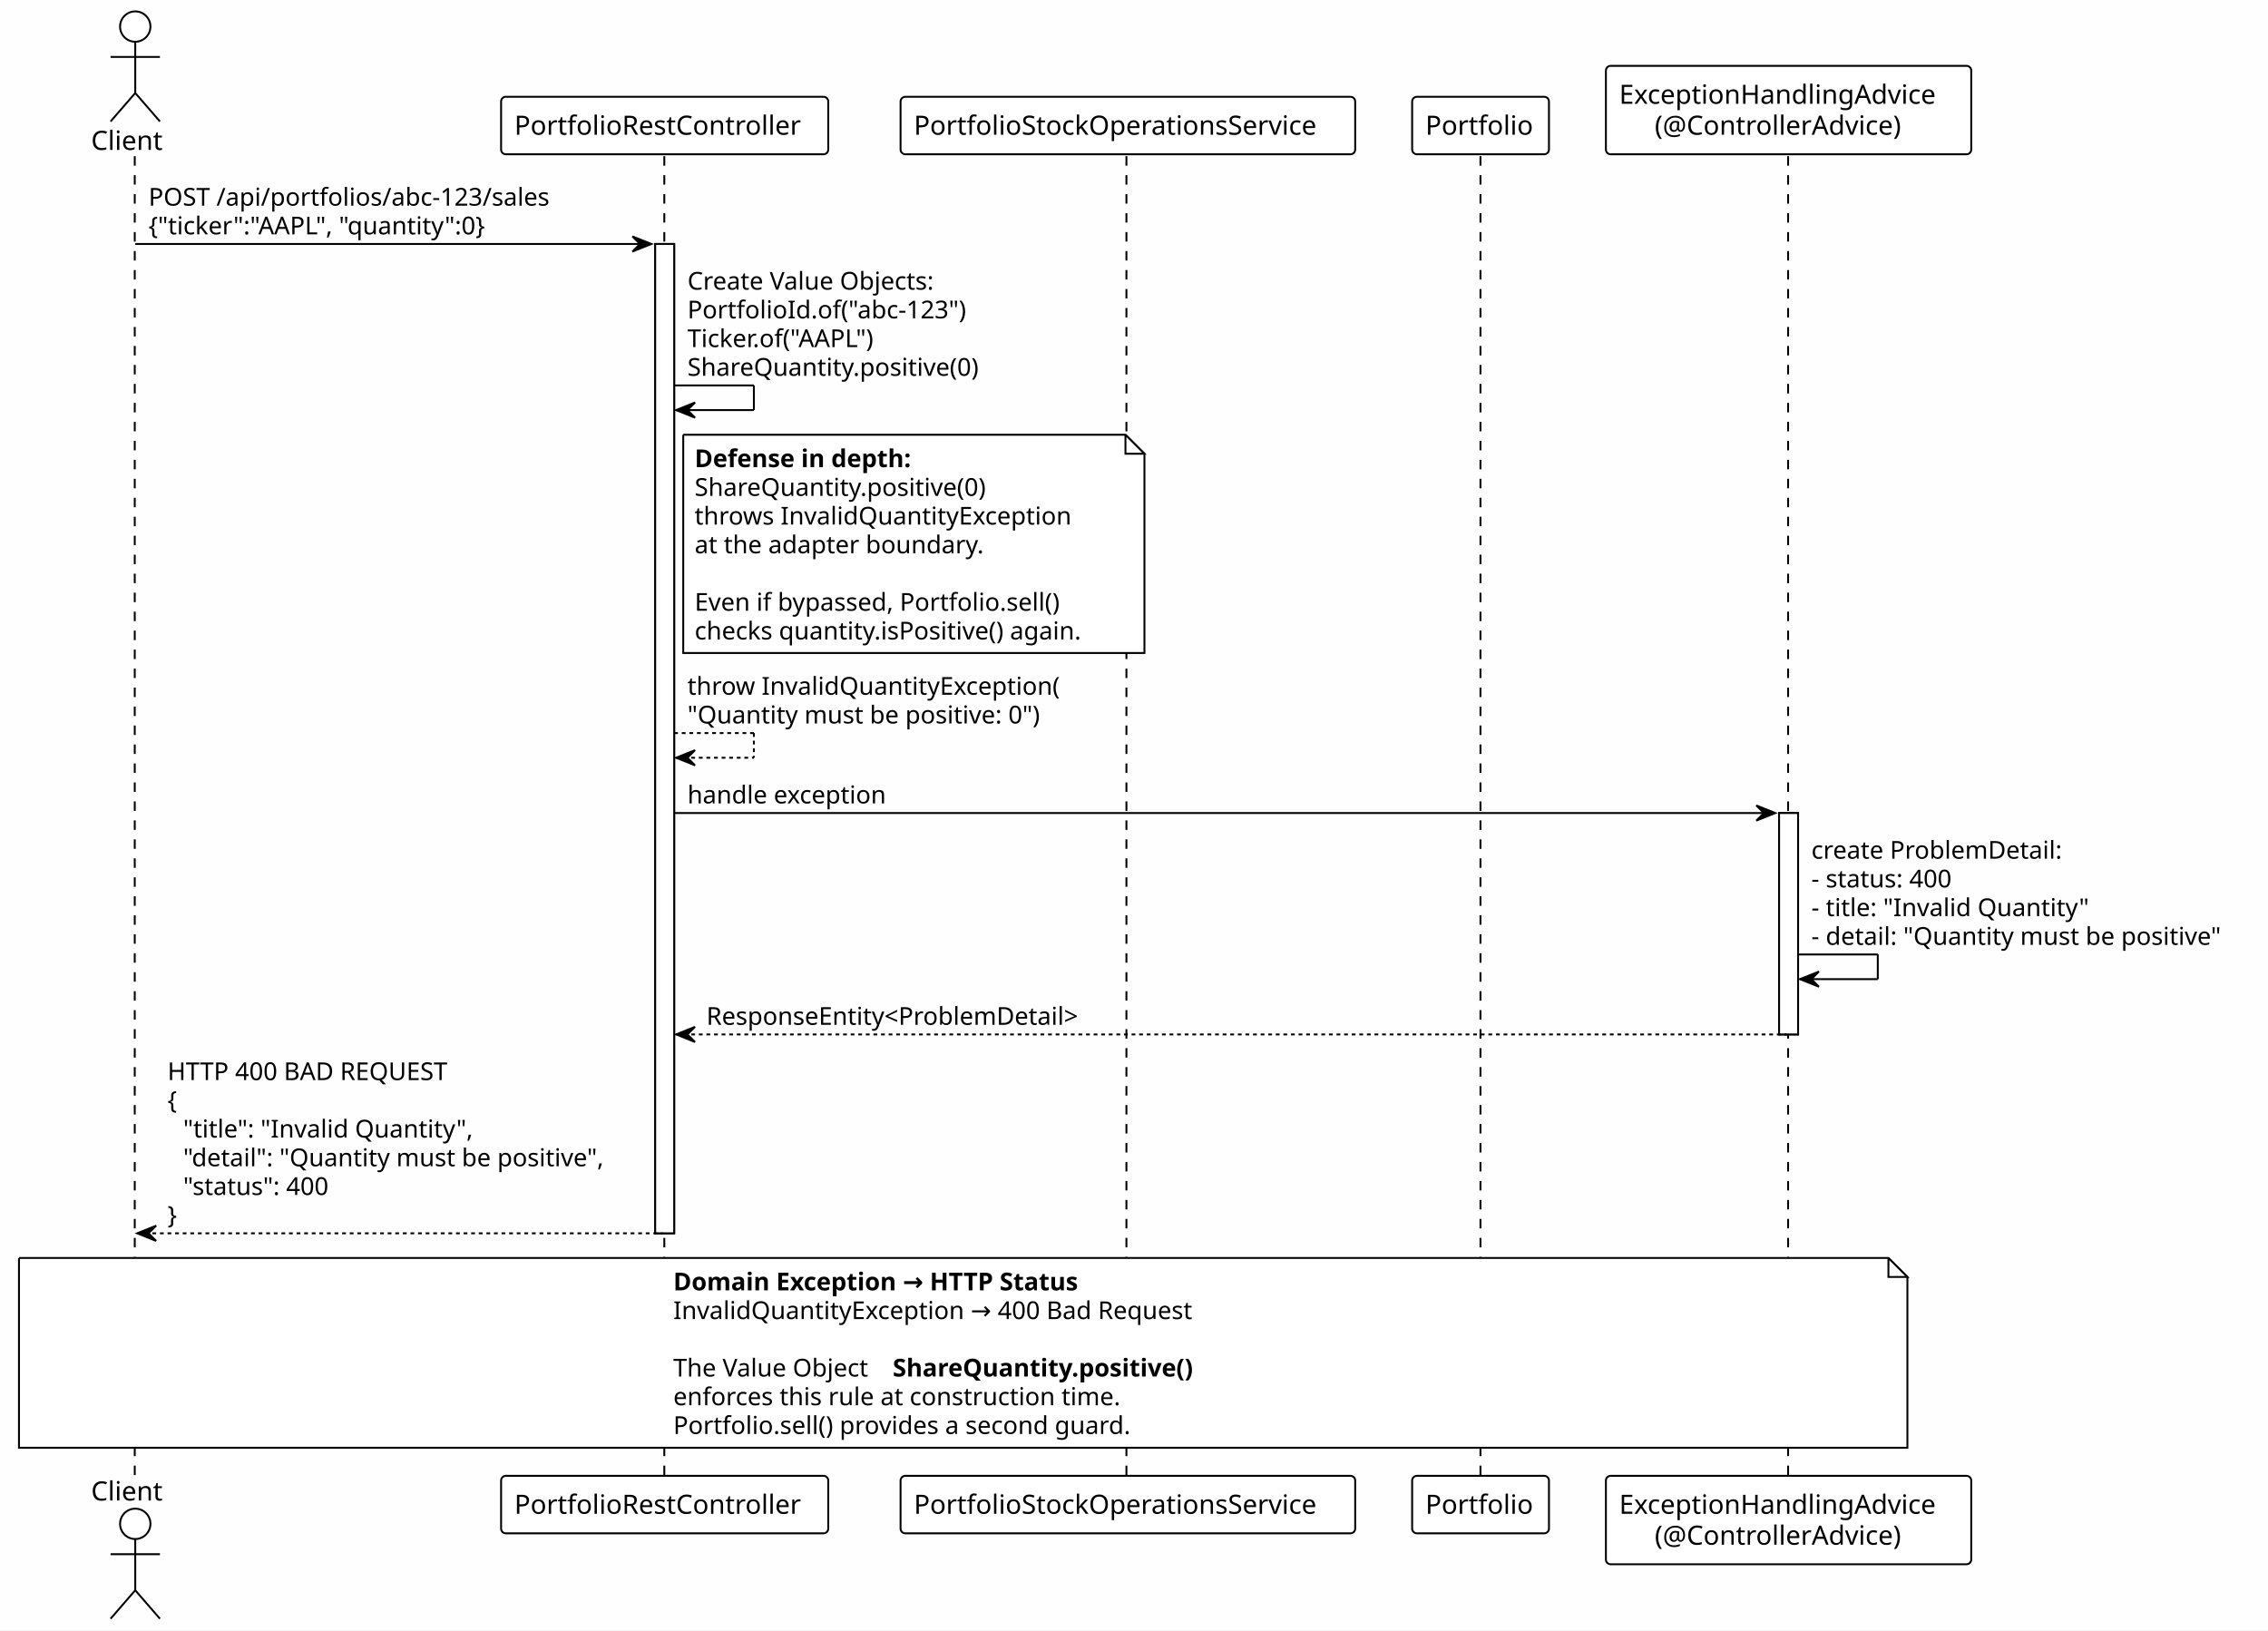
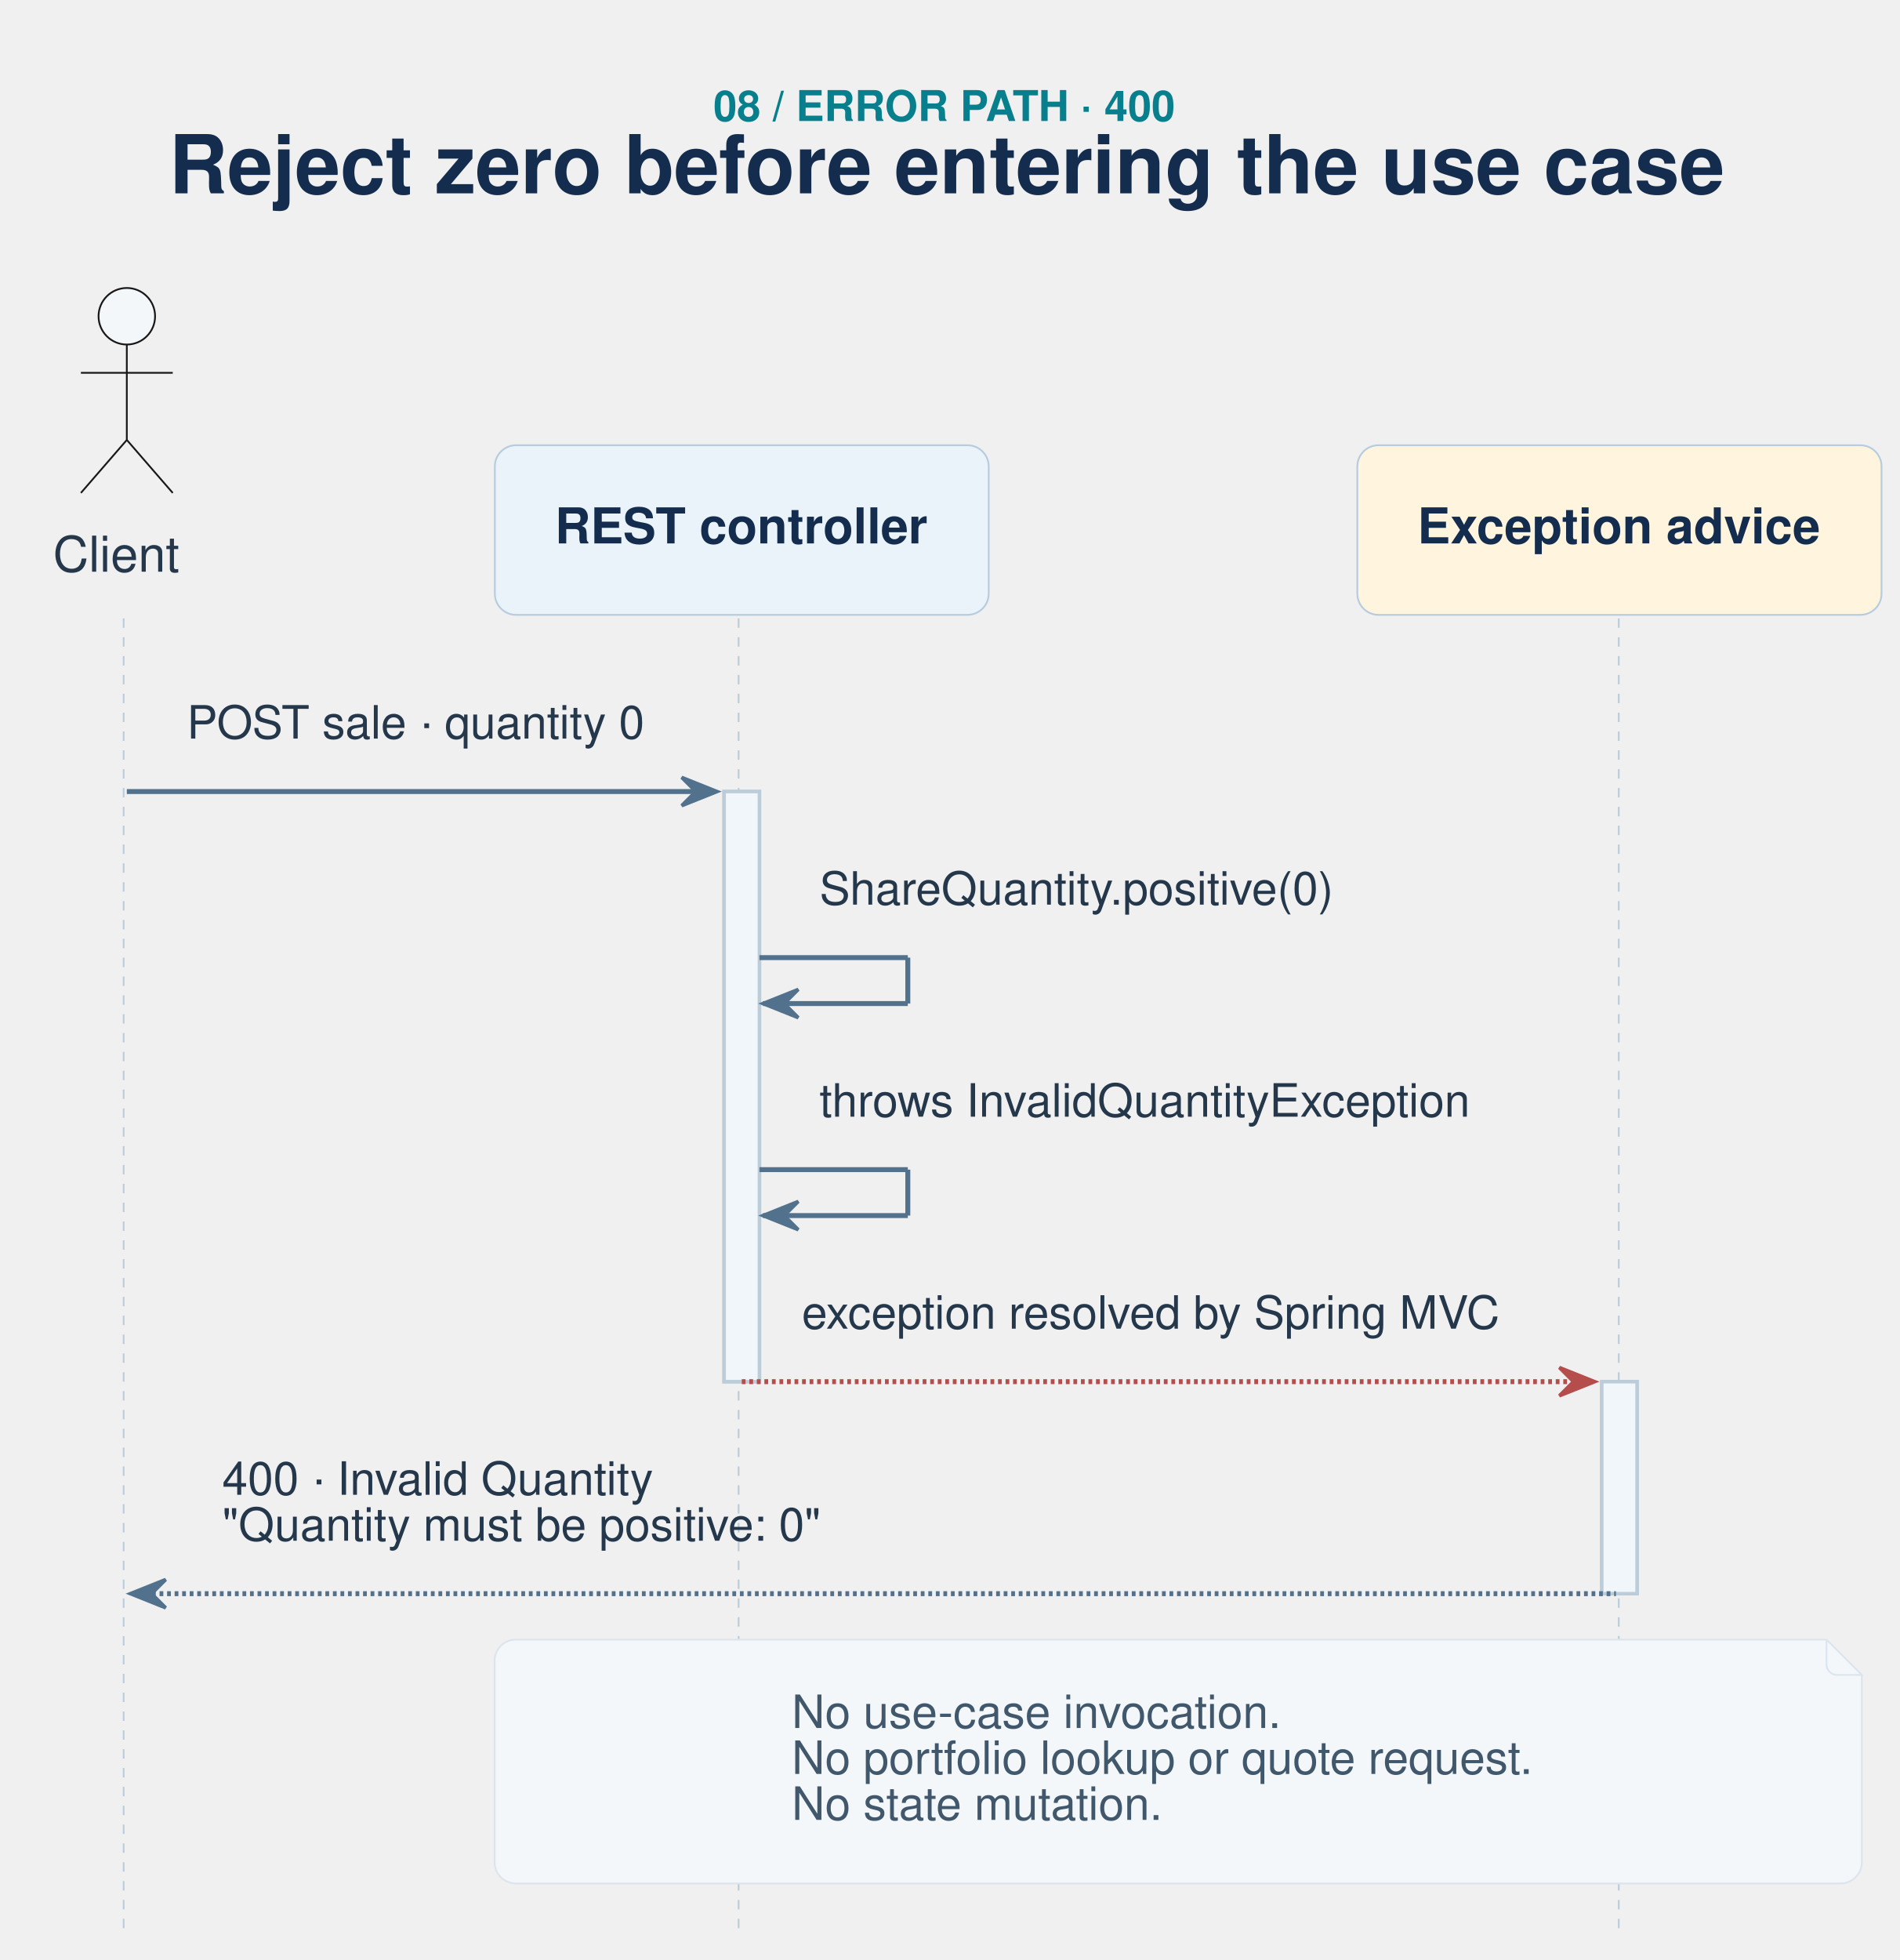
- <svg xmlns="http://www.w3.org/2000/svg" contentStyleType="text/css" data-diagram-type="SEQUENCE" height="859px" preserveAspectRatio="none" style="width:1195px;height:859px;background:#FEFEFE;" version="1.1" viewBox="0 0 1195 859" width="1195px" zoomAndPan="magnify">
+ <svg xmlns="http://www.w3.org/2000/svg" contentStyleType="text/css" data-diagram-type="SEQUENCE" height="1040.625px" preserveAspectRatio="none" style="width:1008px;height:1040px;background:#FFFFFF;" version="1.1" viewBox="0 0 1008 1040" width="1008.75px" zoomAndPan="magnify">
  <defs />
  <g>
-     <rect fill="#FEFEFE" height="859" style="stroke:none;stroke-width:1;" width="1195" x="0" y="0" />
+     <text fill="#087F8C" font-family="Helvetica" font-size="22.5" font-weight="bold" lengthAdjust="spacing" textLength="248.829" x="378.629" y="64.2">08 / ERROR PATH · 400</text>
+     <text fill="#142D4E" font-family="Helvetica" font-size="43.125" font-weight="bold" lengthAdjust="spacing" textLength="826.85" x="89.619" y="102.582">Reject zero before entering the use case</text>
    <g>
-       <rect fill="#FFFFFF" height="521.32" style="stroke:#000000;stroke-width:1;" width="10" x="345.217" y="128.562" />
+       <rect fill="#F0F6FA" height="313.125" style="stroke:#BCCDD9;stroke-width:1.875;" width="18.75" x="384.3" y="420" />
    </g>
    <g>
-       <rect fill="#FFFFFF" height="116.664" style="stroke:#000000;stroke-width:1;" width="10" x="937.394" y="428.422" />
-     </g>
-     <g class="participant-lifeline" data-entity-uid="part1" data-qualified-name="Client" id="part1-lifeline">
-       <g>
-         <rect fill="#000000" fill-opacity="0" height="696.383" width="8" x="67.265" y="82.297" />
-         <line style="stroke:#000000;stroke-width:1;stroke-dasharray:5,5;" x1="71" x2="71" y1="82.297" y2="778.68" />
-       </g>
-     </g>
-     <g class="participant-lifeline" data-entity-uid="part2" data-qualified-name="Controller" id="part2-lifeline">
-       <g>
-         <rect fill="#000000" fill-opacity="0" height="696.383" width="8" x="346.217" y="82.297" />
-         <line style="stroke:#000000;stroke-width:1;stroke-dasharray:5,5;" x1="350.022" x2="350.022" y1="82.297" y2="778.68" />
-       </g>
-     </g>
-     <g class="participant-lifeline" data-entity-uid="part3" data-qualified-name="Service" id="part3-lifeline">
-       <g>
-         <rect fill="#000000" fill-opacity="0" height="696.383" width="8" x="590.28" y="82.297" />
-         <line style="stroke:#000000;stroke-width:1;stroke-dasharray:5,5;" x1="593.507" x2="593.507" y1="82.297" y2="778.68" />
-       </g>
-     </g>
-     <g class="participant-lifeline" data-entity-uid="part4" data-qualified-name="Portfolio" id="part4-lifeline">
-       <g>
-         <rect fill="#000000" fill-opacity="0" height="696.383" width="8" x="776.098" y="82.297" />
-         <line style="stroke:#000000;stroke-width:1;stroke-dasharray:5,5;" x1="780.052" x2="780.052" y1="82.297" y2="778.68" />
-       </g>
-     </g>
-     <g class="participant-lifeline" data-entity-uid="part5" data-qualified-name="Handler" id="part5-lifeline">
-       <g>
-         <rect fill="#000000" fill-opacity="0" height="696.383" width="8" x="938.394" y="82.297" />
-         <line style="stroke:#000000;stroke-width:1;stroke-dasharray:5,5;" x1="942.144" x2="942.144" y1="82.297" y2="778.68" />
-       </g>
-     </g>
-     <g class="participant participant-head" data-entity-uid="part1" data-qualified-name="Client" id="part1-head">
-       <text fill="#000000" font-family="Verdana" font-size="14" lengthAdjust="spacing" textLength="40.53" x="48" y="78.995">Client</text>
-       <ellipse cx="71.265" cy="14" fill="#FFFFFF" rx="8" ry="8" style="stroke:#000000;stroke-width:1;" />
-       <path d="M71.265,22 L71.265,49 M58.265,30 L84.265,30 M71.265,49 L58.265,64 M71.265,49 L84.265,64" fill="none" style="stroke:#000000;stroke-width:1;" />
-     </g>
-     <g class="participant participant-tail" data-entity-uid="part1" data-qualified-name="Client" id="part1-tail">
-       <text fill="#000000" font-family="Verdana" font-size="14" lengthAdjust="spacing" textLength="40.53" x="48" y="790.675">Client</text>
-       <ellipse cx="71.265" cy="802.977" fill="#FFFFFF" rx="8" ry="8" style="stroke:#000000;stroke-width:1;" />
-       <path d="M71.265,810.977 L71.265,837.977 M58.265,818.977 L84.265,818.977 M71.265,837.977 L58.265,852.977 M71.265,837.977 L84.265,852.977" fill="none" style="stroke:#000000;stroke-width:1;" />
-     </g>
-     <g class="participant participant-head" data-entity-uid="part2" data-qualified-name="Controller" id="part2-head">
-       <rect fill="#FFFFFF" height="30.297" rx="2.5" ry="2.5" style="stroke:#000000;stroke-width:1;" width="172.389" x="264.022" y="51" />
-       <text fill="#000000" font-family="Verdana" font-size="14" lengthAdjust="spacing" textLength="158.389" x="271.022" y="70.995">PortfolioRestController</text>
-     </g>
-     <g class="participant participant-tail" data-entity-uid="part2" data-qualified-name="Controller" id="part2-tail">
-       <rect fill="#FFFFFF" height="30.297" rx="2.5" ry="2.5" style="stroke:#000000;stroke-width:1;" width="172.389" x="264.022" y="777.68" />
-       <text fill="#000000" font-family="Verdana" font-size="14" lengthAdjust="spacing" textLength="158.389" x="271.022" y="797.675">PortfolioRestController</text>
-     </g>
-     <g class="participant participant-head" data-entity-uid="part3" data-qualified-name="Service" id="part3-head">
-       <rect fill="#FFFFFF" height="30.297" rx="2.5" ry="2.5" style="stroke:#000000;stroke-width:1;" width="239.545" x="474.507" y="51" />
-       <text fill="#000000" font-family="Verdana" font-size="14" lengthAdjust="spacing" textLength="225.545" x="481.507" y="70.995">PortfolioStockOperationsService</text>
-     </g>
-     <g class="participant participant-tail" data-entity-uid="part3" data-qualified-name="Service" id="part3-tail">
-       <rect fill="#FFFFFF" height="30.297" rx="2.5" ry="2.5" style="stroke:#000000;stroke-width:1;" width="239.545" x="474.507" y="777.68" />
-       <text fill="#000000" font-family="Verdana" font-size="14" lengthAdjust="spacing" textLength="225.545" x="481.507" y="797.675">PortfolioStockOperationsService</text>
-     </g>
-     <g class="participant participant-head" data-entity-uid="part4" data-qualified-name="Portfolio" id="part4-head">
-       <rect fill="#FFFFFF" height="30.297" rx="2.5" ry="2.5" style="stroke:#000000;stroke-width:1;" width="72.092" x="744.052" y="51" />
-       <text fill="#000000" font-family="Verdana" font-size="14" lengthAdjust="spacing" textLength="58.092" x="751.052" y="70.995">Portfolio</text>
-     </g>
-     <g class="participant participant-tail" data-entity-uid="part4" data-qualified-name="Portfolio" id="part4-tail">
-       <rect fill="#FFFFFF" height="30.297" rx="2.5" ry="2.5" style="stroke:#000000;stroke-width:1;" width="72.092" x="744.052" y="777.68" />
-       <text fill="#000000" font-family="Verdana" font-size="14" lengthAdjust="spacing" textLength="58.092" x="751.052" y="797.675">Portfolio</text>
-     </g>
-     <g class="participant participant-head" data-entity-uid="part5" data-qualified-name="Handler" id="part5-head">
-       <rect fill="#FFFFFF" height="46.594" rx="2.5" ry="2.5" style="stroke:#000000;stroke-width:1;" width="192.5" x="846.144" y="34.703" />
-       <text fill="#000000" font-family="Verdana" font-size="14" lengthAdjust="spacing" textLength="178.5" x="853.144" y="54.698">ExceptionHandlingAdvice</text>
-       <text fill="#000000" font-family="Verdana" font-size="14" lengthAdjust="spacing" textLength="141.046" x="871.871" y="70.995">(@ControllerAdvice)</text>
-     </g>
-     <g class="participant participant-tail" data-entity-uid="part5" data-qualified-name="Handler" id="part5-tail">
-       <rect fill="#FFFFFF" height="46.594" rx="2.5" ry="2.5" style="stroke:#000000;stroke-width:1;" width="192.5" x="846.144" y="777.68" />
-       <text fill="#000000" font-family="Verdana" font-size="14" lengthAdjust="spacing" textLength="178.5" x="853.144" y="797.675">ExceptionHandlingAdvice</text>
-       <text fill="#000000" font-family="Verdana" font-size="14" lengthAdjust="spacing" textLength="141.046" x="871.871" y="813.972">(@ControllerAdvice)</text>
+       <rect fill="#F0F6FA" height="112.5" style="stroke:#BCCDD9;stroke-width:1.875;" width="18.75" x="850.107" y="733.125" />
    </g>
    <g>
-       <rect fill="#FFFFFF" height="521.32" style="stroke:#000000;stroke-width:1;" width="10" x="345.217" y="128.562" />
+       <rect fill="#000000" fill-opacity="0" height="699.375" width="15" x="59.806" y="328.125" />
+       <line style="stroke:#BCCDD9;stroke-width:0.938;stroke-dasharray:5.0,5.0;" x1="65.625" x2="65.625" y1="328.125" y2="1027.5" />
    </g>
    <g>
-       <rect fill="#FFFFFF" height="116.664" style="stroke:#000000;stroke-width:1;" width="10" x="937.394" y="428.422" />
+       <rect fill="#000000" fill-opacity="0" height="699.375" width="15" x="386.175" y="328.125" />
+       <line style="stroke:#BCCDD9;stroke-width:0.938;stroke-dasharray:5.0,5.0;" x1="391.994" x2="391.994" y1="328.125" y2="1027.5" />
    </g>
-     <g class="message" data-entity-1="part1" data-entity-2="part2" id="msg1">
-       <polygon fill="#000000" points="333.217,124.562,343.217,128.562,333.217,132.562,337.217,128.562" style="stroke:#000000;stroke-width:1;" />
-       <line style="stroke:#000000;stroke-width:1;" x1="71.265" x2="339.217" y1="128.562" y2="128.562" />
-       <text fill="#000000" font-family="Verdana" font-size="13" lengthAdjust="spacing" textLength="222.866" x="78.265" y="108.364">POST /api/portfolios/abc-123/sales</text>
-       <text fill="#000000" font-family="Verdana" font-size="13" lengthAdjust="spacing" textLength="201.506" x="78.265" y="123.497">{"ticker":"AAPL", "quantity":0}</text>
+     <g>
+       <rect fill="#000000" fill-opacity="0" height="699.375" width="15" x="851.982" y="328.125" />
+       <line style="stroke:#BCCDD9;stroke-width:0.938;stroke-dasharray:5.0,5.0;" x1="859.127" x2="859.127" y1="328.125" y2="1027.5" />
    </g>
-     <g class="message" data-entity-1="part2" data-entity-2="part2" id="msg2">
-       <line style="stroke:#000000;stroke-width:1;" x1="355.217" x2="397.217" y1="203.094" y2="203.094" />
-       <line style="stroke:#000000;stroke-width:1;" x1="397.217" x2="397.217" y1="203.094" y2="216.094" />
-       <line style="stroke:#000000;stroke-width:1;" x1="356.217" x2="397.217" y1="216.094" y2="216.094" />
-       <polygon fill="#000000" points="366.217,212.094,356.217,216.094,366.217,220.094,362.217,216.094" style="stroke:#000000;stroke-width:1;" />
-       <text fill="#000000" font-family="Verdana" font-size="13" lengthAdjust="spacing" textLength="141.946" x="362.217" y="152.629">Create Value Objects:</text>
-       <text fill="#000000" font-family="Verdana" font-size="13" lengthAdjust="spacing" textLength="157.663" x="362.217" y="167.762">PortfolioId.of("abc-123")</text>
-       <text fill="#000000" font-family="Verdana" font-size="13" lengthAdjust="spacing" textLength="111.205" x="362.217" y="182.895">Ticker.of("AAPL")</text>
-       <text fill="#000000" font-family="Verdana" font-size="13" lengthAdjust="spacing" textLength="167.515" x="362.217" y="198.028">ShareQuantity.positive(0)</text>
+     <g class="participant participant-head" data-participant="Client">
+       <text fill="#24374B" font-family="Helvetica" font-size="26.25" lengthAdjust="spacing" textLength="67.112" x="28.125" y="303.338">Client</text>
+       <ellipse cx="67.306" cy="167.812" fill="#F3F7FA" rx="15" ry="15" style="stroke:#181818;stroke-width:0.938;" />
+       <path d="M67.306,182.812 L67.306,233.438 M42.931,197.812 L91.681,197.812 M67.306,233.438 L42.931,261.562 M67.306,233.438 L91.681,261.562" fill="none" style="stroke:#181818;stroke-width:0.938;" />
    </g>
-     <path d="M360,229.094 L360,344.094 L603,344.094 L603,239.094 L593,229.094 L360,229.094" fill="#FFFFFF" style="stroke:#000000;stroke-width:1;" />
-     <path d="M593,229.094 L593,239.094 L603,239.094 L593,229.094" fill="#FFFFFF" style="stroke:#000000;stroke-width:1;" />
-     <text fill="#000000" font-family="Verdana" font-size="13" font-weight="bold" lengthAdjust="spacing" textLength="130.749" x="366" y="246.161">Defense in depth:</text>
-     <text fill="#000000" font-family="Verdana" font-size="13" lengthAdjust="spacing" textLength="167.515" x="366" y="261.293">ShareQuantity.positive(0)</text>
-     <text fill="#000000" font-family="Verdana" font-size="13" lengthAdjust="spacing" textLength="211.764" x="366" y="276.426">throws InvalidQuantityException</text>
-     <text fill="#000000" font-family="Verdana" font-size="13" lengthAdjust="spacing" textLength="163.744" x="366" y="291.559">at the adapter boundary.</text>
-     <text fill="#000000" font-family="Verdana" font-size="13" lengthAdjust="spacing" textLength="4.132" x="366" y="306.692"> </text>
-     <text fill="#000000" font-family="Verdana" font-size="13" lengthAdjust="spacing" textLength="209.035" x="366" y="321.825">Even if bypassed, Portfolio.sell()</text>
-     <text fill="#000000" font-family="Verdana" font-size="13" lengthAdjust="spacing" textLength="222.701" x="366" y="336.957">checks quantity.isPositive() again.</text>
-     <g class="message" data-entity-1="part2" data-entity-2="part2" id="msg3">
-       <line style="stroke:#000000;stroke-width:1;stroke-dasharray:2,2;" x1="355.217" x2="397.217" y1="386.289" y2="386.289" />
-       <line style="stroke:#000000;stroke-width:1;stroke-dasharray:2,2;" x1="397.217" x2="397.217" y1="386.289" y2="399.289" />
-       <line style="stroke:#000000;stroke-width:1;stroke-dasharray:2,2;" x1="356.217" x2="397.217" y1="399.289" y2="399.289" />
-       <polygon fill="#000000" points="366.217,395.289,356.217,399.289,366.217,403.289,362.217,399.289" style="stroke:#000000;stroke-width:1;" />
-       <text fill="#000000" font-family="Verdana" font-size="13" lengthAdjust="spacing" textLength="210.063" x="362.217" y="366.09">throw InvalidQuantityException(</text>
-       <text fill="#000000" font-family="Verdana" font-size="13" lengthAdjust="spacing" textLength="202.401" x="362.217" y="381.223">"Quantity must be positive: 0")</text>
+     <g class="participant participant-head" data-participant="C">
+       <rect fill="#EAF3F9" height="90" rx="11.25" ry="11.25" style="stroke:#B7CCDE;stroke-width:0.938;" width="262.112" x="262.619" y="236.25" />
+       <text fill="#142D4E" font-family="Helvetica" font-size="26.25" font-weight="bold" lengthAdjust="spacing" textLength="198.362" x="294.494" y="288.338">REST controller</text>
    </g>
-     <g class="message" data-entity-1="part2" data-entity-2="part5" id="msg4">
-       <polygon fill="#000000" points="925.394,424.422,935.394,428.422,925.394,432.422,929.394,428.422" style="stroke:#000000;stroke-width:1;" />
-       <line style="stroke:#000000;stroke-width:1;" x1="355.217" x2="931.394" y1="428.422" y2="428.422" />
-       <text fill="#000000" font-family="Verdana" font-size="13" lengthAdjust="spacing" textLength="112.43" x="362.217" y="423.356">handle exception</text>
+     <g class="participant participant-head" data-participant="E">
+       <rect fill="#FFF5DF" height="90" rx="11.25" ry="11.25" style="stroke:#B7CCDE;stroke-width:0.938;" width="278.21" x="720.377" y="236.25" />
+       <text fill="#142D4E" font-family="Helvetica" font-size="26.25" font-weight="bold" lengthAdjust="spacing" textLength="214.46" x="752.252" y="288.338">Exception advice</text>
    </g>
-     <g class="message" data-entity-1="part5" data-entity-2="part5" id="msg5">
-       <line style="stroke:#000000;stroke-width:1;" x1="947.394" x2="989.394" y1="502.953" y2="502.953" />
-       <line style="stroke:#000000;stroke-width:1;" x1="989.394" x2="989.394" y1="502.953" y2="515.953" />
-       <line style="stroke:#000000;stroke-width:1;" x1="948.394" x2="989.394" y1="515.953" y2="515.953" />
-       <polygon fill="#000000" points="958.394,511.953,948.394,515.953,958.394,519.953,954.394,515.953" style="stroke:#000000;stroke-width:1;" />
-       <text fill="#000000" font-family="Verdana" font-size="13" lengthAdjust="spacing" textLength="142.023" x="954.394" y="452.489">create ProblemDetail:</text>
-       <text fill="#000000" font-family="Verdana" font-size="13" lengthAdjust="spacing" textLength="82.094" x="954.394" y="467.622">- status: 400</text>
-       <text fill="#000000" font-family="Verdana" font-size="13" lengthAdjust="spacing" textLength="158.228" x="954.394" y="482.754">- title: "Invalid Quantity"</text>
-       <text fill="#000000" font-family="Verdana" font-size="13" lengthAdjust="spacing" textLength="234.419" x="954.394" y="497.887">- detail: "Quantity must be positive"</text>
+     <g>
+       <rect fill="#F0F6FA" height="313.125" style="stroke:#BCCDD9;stroke-width:1.875;" width="18.75" x="384.3" y="420" />
    </g>
-     <g class="message" data-entity-1="part5" data-entity-2="part2" id="msg6">
-       <polygon fill="#000000" points="366.217,541.086,356.217,545.086,366.217,549.086,362.217,545.086" style="stroke:#000000;stroke-width:1;" />
-       <line style="stroke:#000000;stroke-width:1;stroke-dasharray:2,2;" x1="360.217" x2="941.394" y1="545.086" y2="545.086" />
-       <text fill="#000000" font-family="Verdana" font-size="13" lengthAdjust="spacing" textLength="214.716" x="372.217" y="540.02">ResponseEntity&lt;ProblemDetail&gt;</text>
+     <g>
+       <rect fill="#F0F6FA" height="112.5" style="stroke:#BCCDD9;stroke-width:1.875;" width="18.75" x="850.107" y="733.125" />
    </g>
-     <g class="message" data-entity-1="part2" data-entity-2="part1" id="msg7">
-       <polygon fill="#000000" points="82.265,645.883,72.265,649.883,82.265,653.883,78.265,649.883" style="stroke:#000000;stroke-width:1;" />
-       <line style="stroke:#000000;stroke-width:1;stroke-dasharray:2,2;" x1="76.265" x2="349.217" y1="649.883" y2="649.883" />
-       <text fill="#000000" font-family="Verdana" font-size="13" lengthAdjust="spacing" textLength="159.929" x="88.265" y="569.153">HTTP 400 BAD REQUEST</text>
-       <text fill="#000000" font-family="Verdana" font-size="13" lengthAdjust="spacing" textLength="8.271" x="88.265" y="584.286">{</text>
-       <text fill="#000000" font-family="Verdana" font-size="13" lengthAdjust="spacing" textLength="165.496" x="96.53" y="599.418">"title": "Invalid Quantity",</text>
-       <text fill="#000000" font-family="Verdana" font-size="13" lengthAdjust="spacing" textLength="241.687" x="96.53" y="614.551">"detail": "Quantity must be positive",</text>
-       <text fill="#000000" font-family="Verdana" font-size="13" lengthAdjust="spacing" textLength="85.23" x="96.53" y="629.684">"status": 400</text>
-       <text fill="#000000" font-family="Verdana" font-size="13" lengthAdjust="spacing" textLength="8.271" x="88.265" y="644.817">}</text>
+     <g class="message" data-participant-1="Client" data-participant-2="C">
+       <polygon fill="#52718D" points="361.8,412.5,380.55,420,361.8,427.5,369.3,420" style="stroke:#52718D;stroke-width:1.875;" />
+       <line style="stroke:#52718D;stroke-width:2.625;" x1="67.306" x2="373.05" y1="420" y2="420" />
+       <text fill="#24374B" font-family="Helvetica" font-size="24.375" lengthAdjust="spacing" textLength="243.869" x="99.181" y="391.894">POST sale · quantity 0</text>
    </g>
-     <path d="M10,662.883 L10,762.883 L1005,762.883 L1005,672.883 L995,662.883 L10,662.883" fill="#FFFFFF" style="stroke:#000000;stroke-width:1;" />
-     <path d="M995,662.883 L995,672.883 L1005,672.883 L995,662.883" fill="#FFFFFF" style="stroke:#000000;stroke-width:1;" />
-     <text fill="#000000" font-family="Verdana" font-size="13" font-weight="bold" lengthAdjust="spacing" textLength="242.398" x="354.749" y="679.95">Domain Exception → HTTP Status</text>
-     <text fill="#000000" font-family="Verdana" font-size="13" lengthAdjust="spacing" textLength="294.353" x="354.749" y="695.082">InvalidQuantityException → 400 Bad Request</text>
-     <text fill="#000000" font-family="Verdana" font-size="13" lengthAdjust="spacing" textLength="4.132" x="354.749" y="710.215"> </text>
-     <text fill="#000000" font-family="Verdana" font-size="13" lengthAdjust="spacing" textLength="111.49" x="354.749" y="725.348">The Value Object</text>
-     <text fill="#000000" font-family="Verdana" font-size="13" font-weight="bold" lengthAdjust="spacing" textLength="181.524" x="470.371" y="725.348">ShareQuantity.positive()</text>
-     <text fill="#000000" font-family="Verdana" font-size="13" lengthAdjust="spacing" textLength="253.018" x="354.749" y="740.481">enforces this rule at construction time.</text>
-     <text fill="#000000" font-family="Verdana" font-size="13" lengthAdjust="spacing" textLength="259.137" x="354.749" y="755.614">Portfolio.sell() provides a second guard.</text>
+     <g class="message" data-participant-1="C" data-participant-2="C">
+       <line style="stroke:#52718D;stroke-width:2.625;" x1="403.05" x2="481.8" y1="508.125" y2="508.125" />
+       <line style="stroke:#52718D;stroke-width:2.625;" x1="481.8" x2="481.8" y1="508.125" y2="532.5" />
+       <line style="stroke:#52718D;stroke-width:2.625;" x1="404.925" x2="481.8" y1="532.5" y2="532.5" />
+       <polygon fill="#52718D" points="423.675,525,404.925,532.5,423.675,540,416.175,532.5" style="stroke:#52718D;stroke-width:1.875;" />
+       <text fill="#24374B" font-family="Helvetica" font-size="24.375" lengthAdjust="spacing" textLength="275.028" x="434.925" y="480.019">ShareQuantity.positive(0)</text>
+     </g>
+     <g class="message" data-participant-1="C" data-participant-2="C">
+       <line style="stroke:#52718D;stroke-width:2.625;" x1="403.05" x2="481.8" y1="620.625" y2="620.625" />
+       <line style="stroke:#52718D;stroke-width:2.625;" x1="481.8" x2="481.8" y1="620.625" y2="645" />
+       <line style="stroke:#52718D;stroke-width:2.625;" x1="404.925" x2="481.8" y1="645" y2="645" />
+       <polygon fill="#52718D" points="423.675,637.5,404.925,645,423.675,652.5,416.175,645" style="stroke:#52718D;stroke-width:1.875;" />
+       <text fill="#24374B" font-family="Helvetica" font-size="24.375" lengthAdjust="spacing" textLength="346.844" x="434.925" y="592.519">throws InvalidQuantityException</text>
+     </g>
+     <g class="message" data-participant-1="C" data-participant-2="E">
+       <polygon fill="#B64D4D" points="827.607,725.625,846.357,733.125,827.607,740.625,835.107,733.125" style="stroke:#B64D4D;stroke-width:1.875;" />
+       <line style="stroke:#B64D4D;stroke-width:2.625;stroke-dasharray:2.0,2.0;" x1="393.675" x2="838.857" y1="733.125" y2="733.125" />
+       <text fill="#24374B" font-family="Helvetica" font-size="24.375" lengthAdjust="spacing" textLength="373.933" x="425.55" y="705.019">exception resolved by Spring MVC</text>
+     </g>
+     <g class="message" data-participant-1="E" data-participant-2="Client">
+       <polygon fill="#52718D" points="87.931,838.125,69.181,845.625,87.931,853.125,80.431,845.625" style="stroke:#52718D;stroke-width:1.875;" />
+       <line style="stroke:#52718D;stroke-width:2.625;stroke-dasharray:2.0,2.0;" x1="76.681" x2="857.607" y1="845.625" y2="845.625" />
+       <text fill="#24374B" font-family="Helvetica" font-size="24.375" lengthAdjust="spacing" textLength="228.992" x="117.931" y="793.144">400 · Invalid Quantity</text>
+       <text fill="#24374B" font-family="Helvetica" font-size="24.375" lengthAdjust="spacing" textLength="318.077" x="117.931" y="817.519">"Quantity must be positive: 0"</text>
+     </g>
+     <path d="M262.5,881.25 L262.5,988.125 A11.25,11.25 0 0 0 273.75,999.375 L976.875,999.375 A11.25,11.25 0 0 0 988.125,988.125 L988.125,888.75 L969.375,870 L273.75,870 A11.25,11.25 0 0 0 262.5,881.25" fill="#F3F7FA" style="stroke:#DCE5ED;stroke-width:0.938;" />
+     <path d="M969.375,870 L969.375,883.125 A5.625,5.625 0 0 0 975,888.75 L988.125,888.75 L969.375,870" fill="#F3F7FA" style="stroke:#DCE5ED;stroke-width:0.938;" />
+     <text fill="#41576B" font-family="Helvetica" font-size="24.375" lengthAdjust="spacing" textLength="260.139" x="420.205" y="916.894">No use-case invocation.</text>
+     <text fill="#41576B" font-family="Helvetica" font-size="24.375" lengthAdjust="spacing" textLength="394.308" x="420.205" y="941.269">No portfolio lookup or quote request.</text>
+     <text fill="#41576B" font-family="Helvetica" font-size="24.375" lengthAdjust="spacing" textLength="197.809" x="420.205" y="965.644">No state mutation.</text>
  </g>
</svg>
